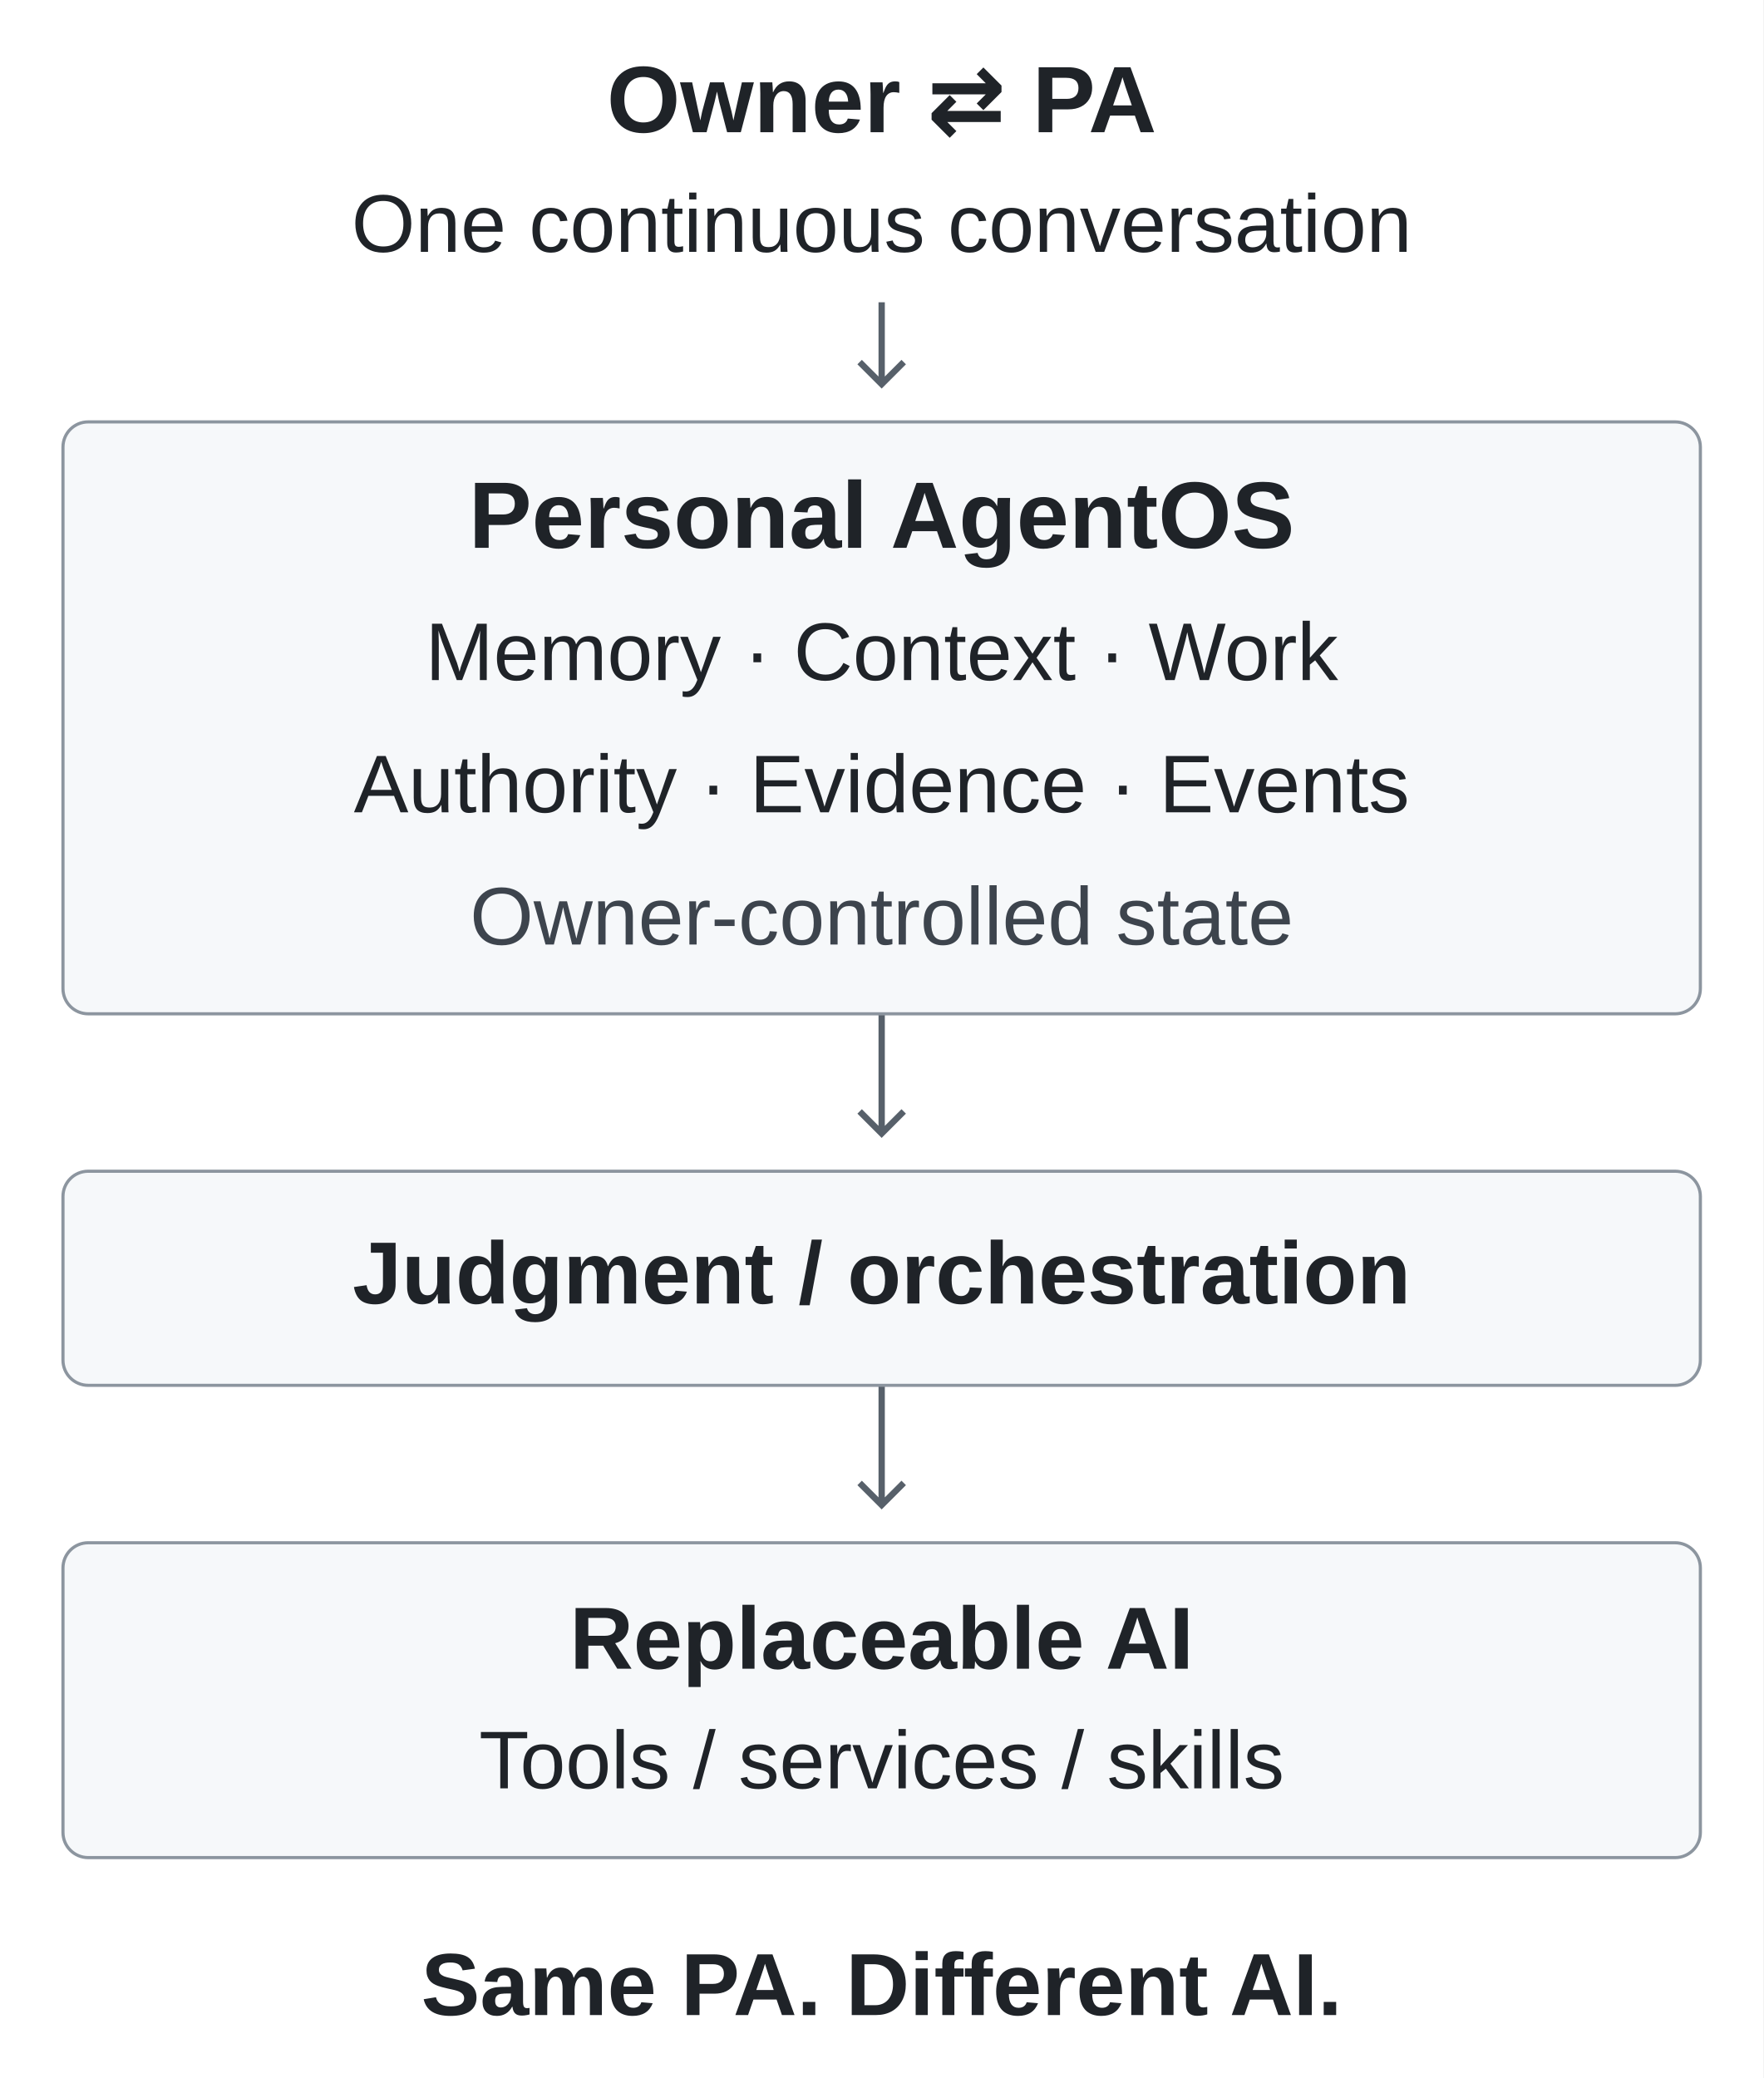
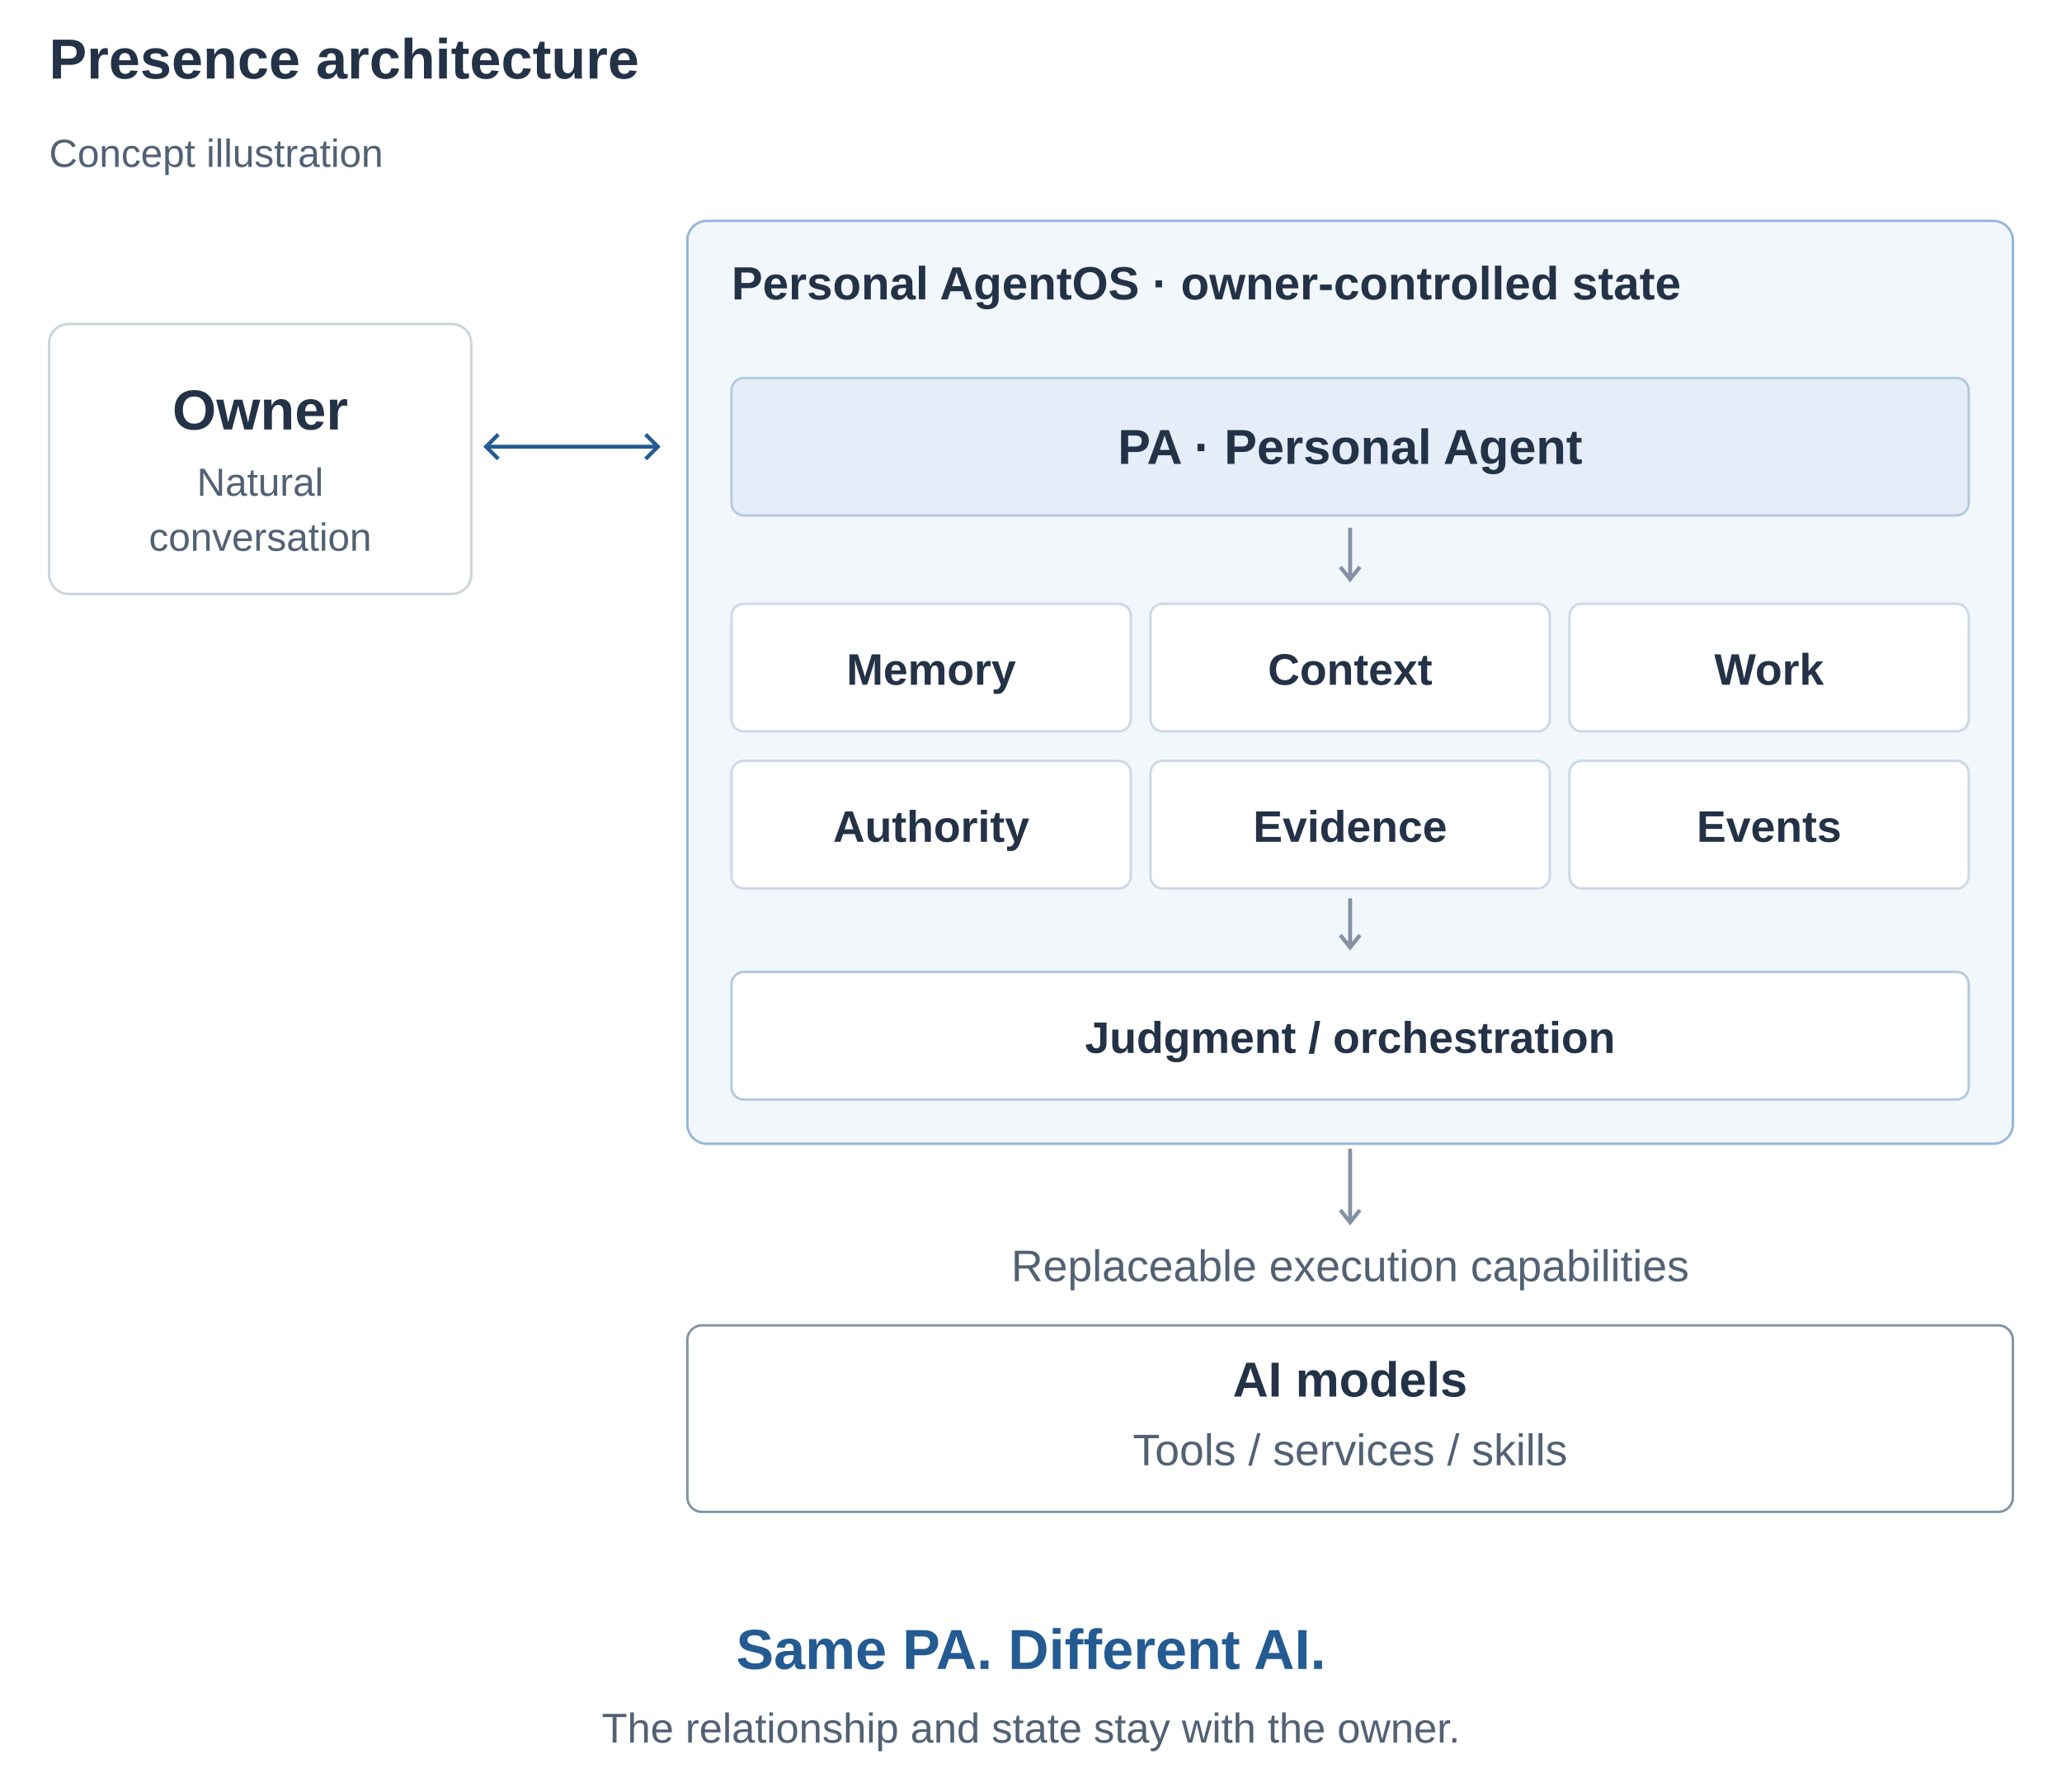
- <svg xmlns="http://www.w3.org/2000/svg" width="560" height="660" viewBox="0 0 560 660" role="img" aria-labelledby="title desc">
-   <style>
- text{font-family:Arial,"Noto Sans",sans-serif;fill:#1f2328;font-size:26px}
- .heading{font-size:30px;font-weight:700}.label{font-size:28px;font-weight:700}.muted{fill:#3d444d}.center{text-anchor:middle}
- </style>
-   <rect width="560" height="660" fill="#ffffff" />
-   <text x="280" y="42" class="heading center">Owner ⇄ PA</text>
-   <text x="280" y="80" class="center">One continuous conversation</text>
-   <g stroke="#57606a" stroke-width="2" fill="none">
-     <path d="M280 96V122m-7-7 7 7 7-7" />
-     <path d="M280 322V360m-7-7 7 7 7-7" />
-     <path d="M280 440V478m-7-7 7 7 7-7" />
-   </g>
-   <rect x="20" y="134" width="520" height="188" rx="8" fill="#f6f8fa" stroke="#8c959f" />
-   <text x="280" y="174" class="heading center">Personal AgentOS</text>
-   <text x="280" y="216" class="center">Memory · Context · Work</text>
-   <text x="280" y="258" class="center">Authority · Evidence · Events</text>
-   <text x="280" y="300" class="muted center">Owner-controlled state</text>
-   <rect x="20" y="372" width="520" height="68" rx="8" fill="#f6f8fa" stroke="#8c959f" />
-   <text x="280" y="414" class="label center">Judgment / orchestration</text>
-   <rect x="20" y="490" width="520" height="100" rx="8" fill="#f6f8fa" stroke="#8c959f" />
-   <text x="280" y="530" class="label center">Replaceable AI</text>
-   <text x="280" y="568" class="center">Tools / services / skills</text>
-   <text x="280" y="640" class="label center">Same PA. Different AI.</text>
+ <svg xmlns="http://www.w3.org/2000/svg" width="840" height="730" viewBox="0 0 840 730" role="img" aria-labelledby="title desc">
+   <style>text{font-family:Arial,"Noto Sans",sans-serif;fill:#243247} .bold{font-weight:700} .muted{fill:#526174} .blue{fill:#245b92}</style>
+   <rect width="840" height="730" fill="#fff" />
+   <text x="20" y="32.0" font-size="23" class="bold" text-anchor="start">Presence architecture</text>
+   <text x="20" y="68" font-size="16" class="muted" text-anchor="start">Concept illustration</text>
+   <rect x="20" y="132" width="172" height="110" rx="8" fill="#fff" stroke="#ccd4de" />
+   <text x="106" y="175" font-size="23" class="bold" text-anchor="middle">Owner</text>
+   <text x="106" y="202.0" font-size="16" class="muted" text-anchor="middle">Natural</text>
+   <text x="106" y="224.4" font-size="16" class="muted" text-anchor="middle">conversation</text>
+   <path d="M198 182H268M203 177L198 182L203 187M263 177L268 182L263 187" fill="none" stroke="#245b92" stroke-width="1.6" />
+   <rect x="280" y="90" width="540" height="376" rx="8" fill="#f2f7fc" stroke="#96b6d6" />
+   <text x="298" y="122.0" font-size="19" class="bold" text-anchor="start">Personal AgentOS · owner-controlled state</text>
+   <rect x="298" y="154" width="504" height="56" rx="5" fill="#e4edf8" stroke="#b4c9df" />
+   <text x="550.0" y="189" font-size="20" class="bold" text-anchor="middle">PA · Personal Agent</text>
+   <path d="M550.0 215 L550.0 236" fill="none" stroke="#8492a3" stroke-width="1.6" />
+   <path d="M546.0 231 L550.0 236 L554.0 231" fill="none" stroke="#8492a3" stroke-width="1.6" />
+   <rect x="298.0" y="246" width="162.667" height="52" rx="5" fill="#fff" stroke="#ccd8e6" />
+   <text x="379.333" y="279" font-size="18" class="bold" text-anchor="middle">Memory</text>
+   <rect x="468.667" y="246" width="162.667" height="52" rx="5" fill="#fff" stroke="#ccd8e6" />
+   <text x="550.0" y="279" font-size="18" class="bold" text-anchor="middle">Context</text>
+   <rect x="639.333" y="246" width="162.667" height="52" rx="5" fill="#fff" stroke="#ccd8e6" />
+   <text x="720.667" y="279" font-size="18" class="bold" text-anchor="middle">Work</text>
+   <rect x="298.0" y="310" width="162.667" height="52" rx="5" fill="#fff" stroke="#ccd8e6" />
+   <text x="379.333" y="343" font-size="18" class="bold" text-anchor="middle">Authority</text>
+   <rect x="468.667" y="310" width="162.667" height="52" rx="5" fill="#fff" stroke="#ccd8e6" />
+   <text x="550.0" y="343" font-size="18" class="bold" text-anchor="middle">Evidence</text>
+   <rect x="639.333" y="310" width="162.667" height="52" rx="5" fill="#fff" stroke="#ccd8e6" />
+   <text x="720.667" y="343" font-size="18" class="bold" text-anchor="middle">Events</text>
+   <path d="M550.0 366 L550.0 386" fill="none" stroke="#8492a3" stroke-width="1.6" />
+   <path d="M546.0 381 L550.0 386 L554.0 381" fill="none" stroke="#8492a3" stroke-width="1.6" />
+   <rect x="298" y="396" width="504" height="52" rx="5" fill="#fff" stroke="#b4c9df" />
+   <text x="550.0" y="429" font-size="18" class="bold" text-anchor="middle">Judgment / orchestration</text>
+   <path d="M550.0 468 L550.0 498" fill="none" stroke="#8492a3" stroke-width="1.6" />
+   <path d="M546.0 493 L550.0 498 L554.0 493" fill="none" stroke="#8492a3" stroke-width="1.6" />
+   <text x="550.0" y="522" font-size="18" class="muted" text-anchor="middle">Replaceable execution capabilities</text>
+   <rect x="280" y="540" width="540" height="76" rx="6" fill="#fff" stroke="#8492a3" />
+   <text x="550.0" y="569" font-size="20" class="bold" text-anchor="middle">AI models</text>
+   <text x="550.0" y="597" font-size="18" class="muted" text-anchor="middle">Tools / services / skills</text>
+   <text x="420.0" y="680" font-size="23" class="blue bold" text-anchor="middle">Same PA. Different AI.</text>
+   <text x="420.0" y="710" font-size="17" class="muted" text-anchor="middle">The relationship and state stay with the owner.</text>
</svg>
